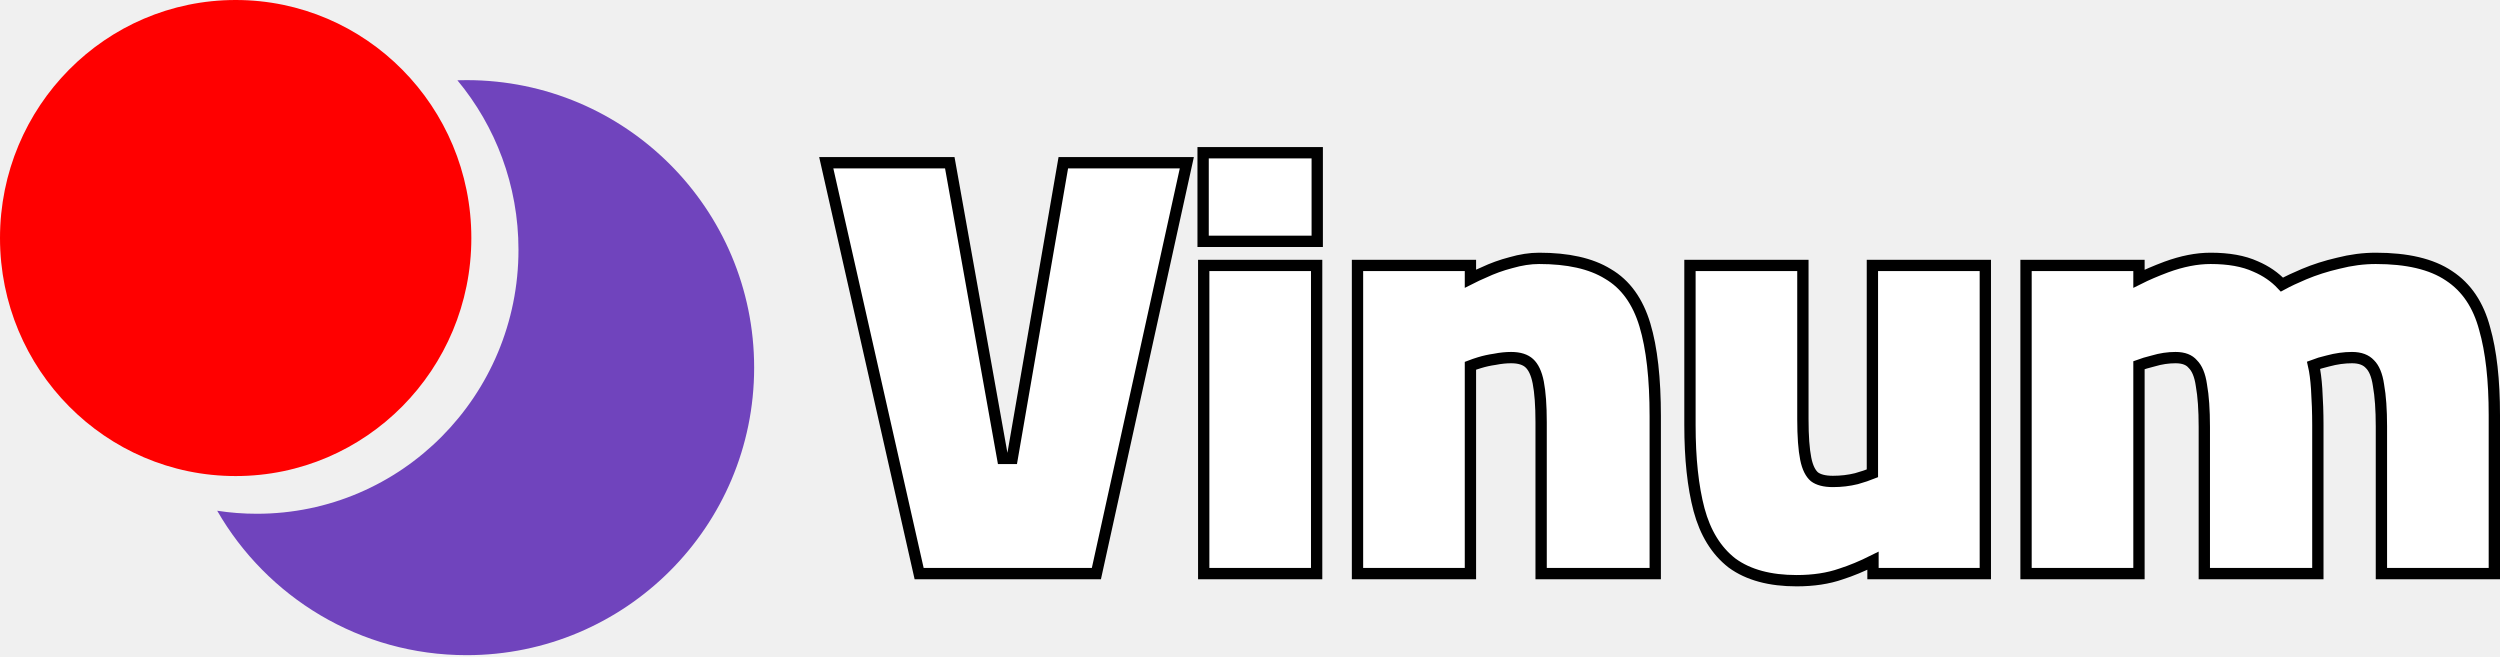
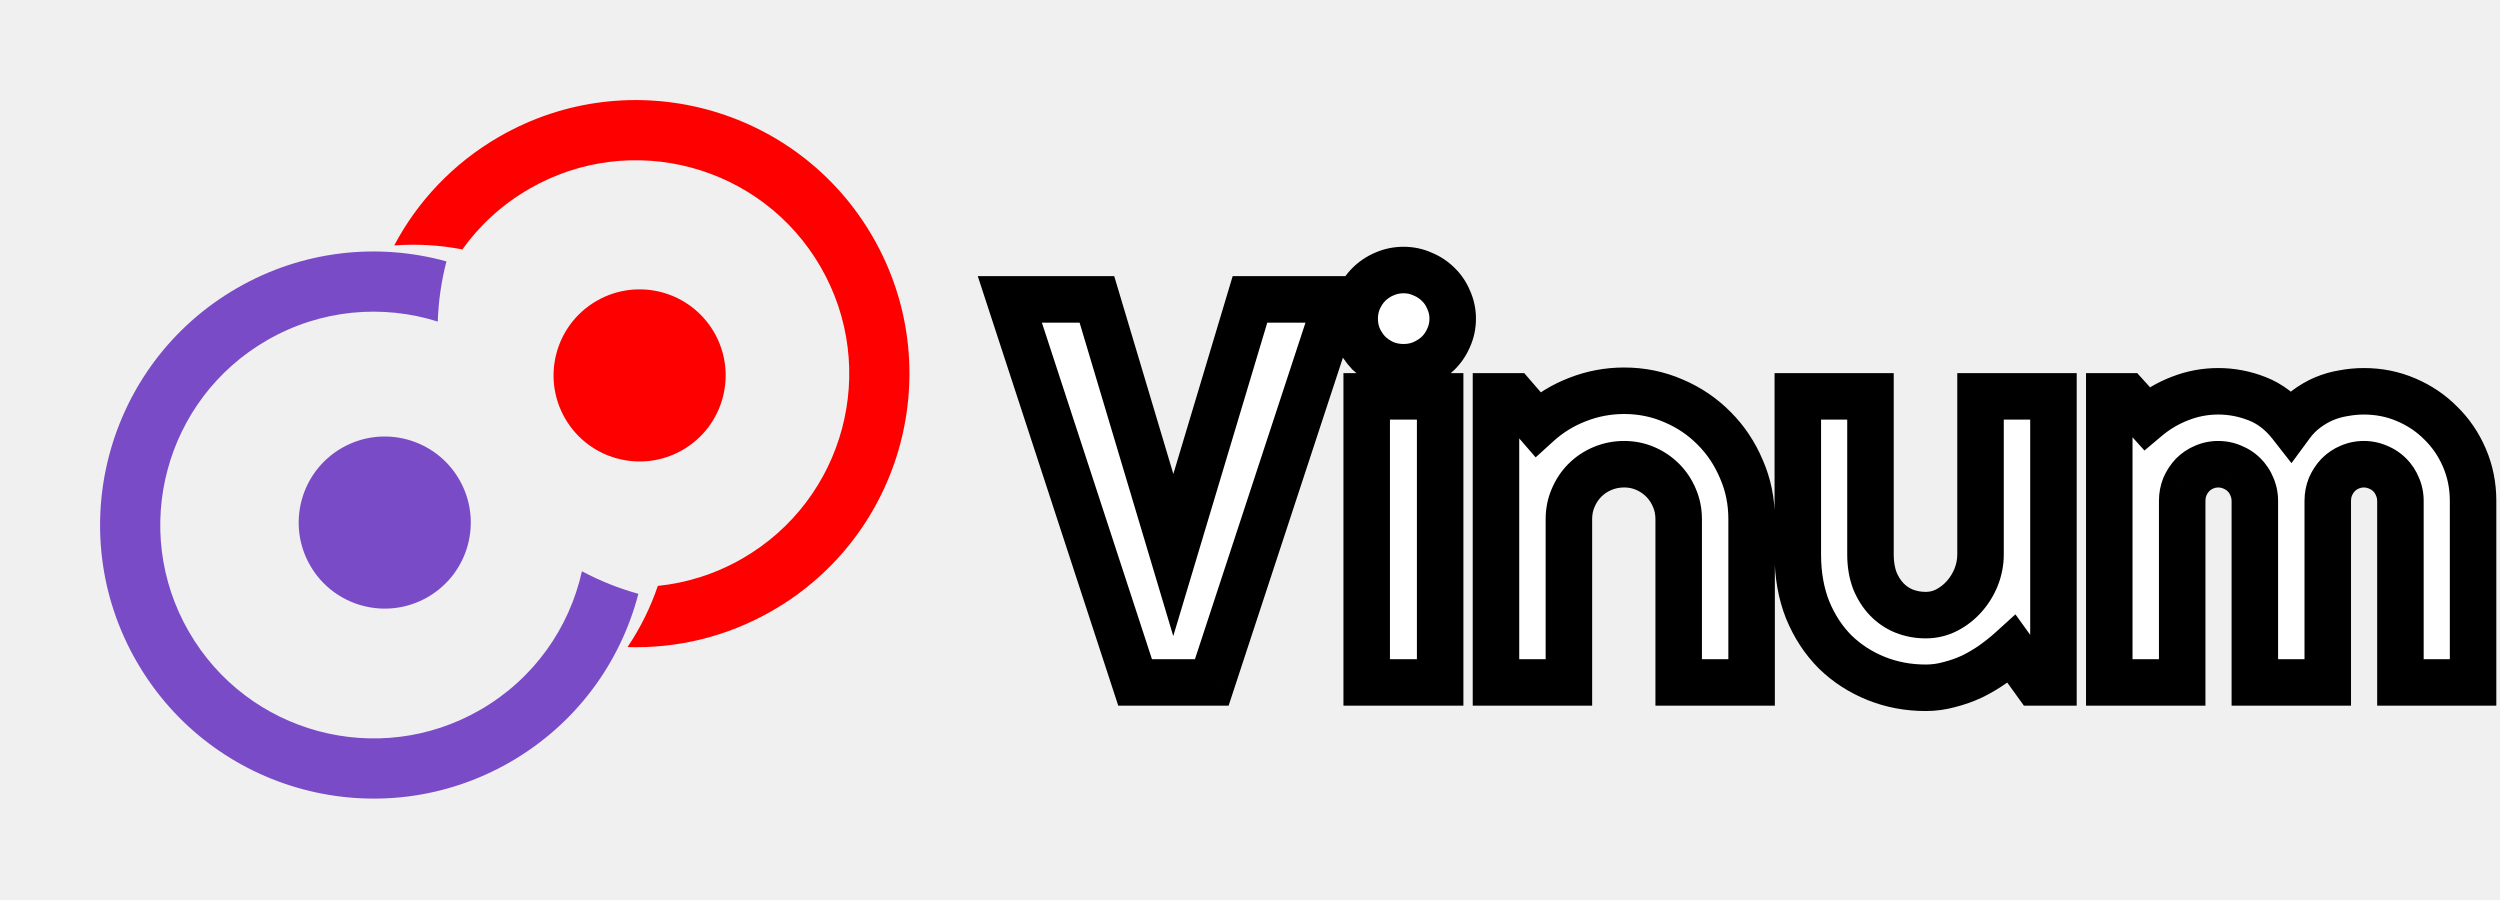
- <svg xmlns="http://www.w3.org/2000/svg" width="1326" height="348" viewBox="0 0 1326 348" fill="none">
-   <path d="M250 126.25C250 195.976 194.036 252.5 125 252.5C55.964 252.5 0 195.976 0 126.25C0 56.524 55.964 0 125 0C194.036 0 250 56.524 250 126.25Z" fill="#FF0000" />
-   <path fill-rule="evenodd" clip-rule="evenodd" d="M136.25 272.5C212.88 272.5 275 209.82 275 132.5C275 98.266 262.822 66.902 242.599 42.577C244.227 42.526 245.86 42.5 247.5 42.5C331.724 42.5 400 110.777 400 195C400 279.223 331.724 347.5 247.5 347.5C190.909 347.5 141.517 316.675 115.2 270.899C122.064 271.953 129.094 272.5 136.25 272.5Z" fill="#7044BD" />
-   <path d="M486.984 301.905L487.512 304.244H489.91H579.111H581.522L582.04 301.889L628.69 89.966L629.492 86.322H625.76H566.503H563.977L563.547 88.811L536.87 243.15H531.82L504.21 88.793L503.768 86.322H501.257H442H438.246L439.074 89.983L486.984 301.905ZM638.448 301.244V304.244H641.448H695.347H698.347V301.244V143.789V140.789H695.347H641.448H638.448V143.789V301.244ZM638.133 125.007V128.007H641.133H695.662H698.662V125.007V84V81H695.662H641.133H638.133V84V125.007ZM720.018 301.244V304.244H723.018H776.916H779.916V301.244V194.003C781.307 193.465 782.908 192.916 784.727 192.361C787.304 191.573 789.988 190.98 792.782 190.584L792.864 190.572L792.945 190.556C795.922 189.965 798.773 189.674 801.501 189.674C806.068 189.674 809.132 190.804 811.137 192.642C813.212 194.545 814.906 197.806 815.892 202.896C816.891 208.055 817.413 215.04 817.413 223.925V301.244V304.244H820.413H874.942H877.942V301.244V220.795C877.942 200.829 876.148 184.642 872.457 172.351C868.727 159.931 862.253 150.769 852.848 145.286C843.788 139.676 831.509 137.033 816.316 137.033C811.585 137.033 806.588 137.813 801.339 139.33C796.362 140.622 791.592 142.343 787.034 144.495C784.467 145.589 782.093 146.69 779.916 147.798V143.789V140.789H776.916H723.018H720.018V143.789V301.244ZM918.631 298.602L918.666 298.63L918.702 298.656C927.364 304.995 938.88 308 952.939 308C961.796 308 969.697 306.823 976.589 304.4C981.962 302.677 987.578 300.345 993.436 297.418V301.244V304.244H996.436H1050.02H1053.02V301.244V143.789V140.789H1050.02H996.121H993.121V143.789V251.062C990.84 251.986 988.018 252.931 984.634 253.893C980.697 254.866 976.544 255.358 972.166 255.358C967.528 255.358 964.397 254.401 962.38 252.886C960.394 251.189 958.742 248.189 957.771 243.367C956.778 238.435 956.254 231.464 956.254 222.36V143.789V140.789H953.254H899.355H896.355V143.789V225.49C896.355 243.179 897.943 258.169 901.183 270.396L901.187 270.409C904.469 282.577 910.233 292.066 918.631 298.602ZM1074.61 301.244V304.244H1077.61H1131.51H1134.51V301.244V193.696C1136.44 192.977 1138.92 192.23 1142.01 191.464L1142.07 191.447L1142.14 191.428C1146.08 190.255 1149.99 189.674 1153.89 189.674C1158.35 189.674 1161.18 190.944 1162.97 193.017L1163.04 193.104L1163.12 193.185C1165.21 195.252 1166.83 198.795 1167.63 204.318L1167.63 204.37L1167.64 204.422C1168.65 210.022 1169.17 217.34 1169.17 226.429V301.244V304.244H1172.17H1226.39H1229.39V301.244V225.49C1229.39 218.956 1229.17 212.524 1228.75 206.194C1228.42 201.24 1227.88 197.058 1227.11 193.711C1229.11 192.942 1231.6 192.19 1234.64 191.472L1234.69 191.461L1234.74 191.448C1239.12 190.259 1243.38 189.674 1247.5 189.674C1251.95 189.674 1254.95 190.941 1256.98 193.106L1257.01 193.146L1257.05 193.185C1259.13 195.252 1260.76 198.796 1261.56 204.318L1261.56 204.37L1261.57 204.422C1262.58 210.025 1263.1 217.24 1263.1 226.116V301.244V304.244H1266.1H1320H1323V301.244V220.169C1323 201.666 1321.31 186.344 1317.85 174.292C1314.55 161.853 1308.3 152.412 1298.97 146.3C1289.65 139.991 1276.57 137.033 1260.11 137.033C1253.55 137.033 1246.9 137.9 1240.18 139.622C1233.73 141.117 1227.7 143.042 1222.07 145.406C1217.56 147.302 1213.64 149.146 1210.33 150.941C1206.51 146.876 1201.85 143.686 1196.4 141.359C1190 138.417 1181.98 137.033 1172.49 137.033C1165.13 137.033 1157.32 138.582 1149.08 141.598L1149.07 141.602L1149.05 141.607C1143.44 143.715 1138.59 145.79 1134.51 147.836V143.789V140.789H1131.51H1077.61H1074.61V143.789V301.244Z" fill="white" stroke="black" stroke-width="6" />
+ <svg xmlns="http://www.w3.org/2000/svg" width="1828" height="658" viewBox="0 0 1828 658" fill="none">
+   <path d="M978.039 218.922L886.047 499H829.992L738.391 218.922H802.062L857.922 405.836L913.977 218.922H978.039ZM1062.22 232.984C1062.22 237.932 1061.24 242.555 1059.29 246.852C1057.47 251.148 1054.93 254.924 1051.67 258.18C1048.42 261.305 1044.58 263.844 1040.15 265.797C1035.85 267.62 1031.23 268.531 1026.28 268.531C1021.33 268.531 1016.65 267.62 1012.22 265.797C1007.92 263.844 1004.15 261.305 1000.89 258.18C997.766 254.924 995.227 251.148 993.273 246.852C991.451 242.555 990.539 237.932 990.539 232.984C990.539 228.167 991.451 223.609 993.273 219.312C995.227 214.885 997.766 211.109 1000.89 207.984C1004.15 204.729 1007.92 202.19 1012.22 200.367C1016.65 198.414 1021.33 197.438 1026.28 197.438C1031.23 197.438 1035.85 198.414 1040.15 200.367C1044.58 202.19 1048.42 204.729 1051.67 207.984C1054.93 211.109 1057.47 214.885 1059.29 219.312C1061.24 223.609 1062.22 228.167 1062.22 232.984ZM1053.04 499H999.328V289.82H1053.04V499ZM1147.18 499H1093.86V289.82H1106.75L1124.33 310.133C1132.92 302.32 1142.62 296.331 1153.43 292.164C1164.37 287.867 1175.76 285.719 1187.61 285.719C1200.37 285.719 1212.41 288.193 1223.74 293.141C1235.07 297.958 1244.97 304.664 1253.43 313.258C1261.89 321.721 1268.53 331.682 1273.35 343.141C1278.3 354.469 1280.77 366.578 1280.77 379.469V499H1227.45V379.469C1227.45 374 1226.41 368.857 1224.33 364.039C1222.24 359.091 1219.38 354.794 1215.73 351.148C1212.09 347.503 1207.86 344.638 1203.04 342.555C1198.22 340.471 1193.08 339.43 1187.61 339.43C1182.01 339.43 1176.74 340.471 1171.79 342.555C1166.84 344.638 1162.54 347.503 1158.9 351.148C1155.25 354.794 1152.39 359.091 1150.3 364.039C1148.22 368.857 1147.18 374 1147.18 379.469V499ZM1471.01 474.586C1466.71 478.492 1462.09 482.203 1457.14 485.719C1452.32 489.104 1447.24 492.099 1441.91 494.703C1436.57 497.177 1431.03 499.13 1425.3 500.562C1419.71 502.125 1413.98 502.906 1408.12 502.906C1395.23 502.906 1383.12 500.628 1371.79 496.07C1360.46 491.513 1350.5 485.068 1341.91 476.734C1333.44 468.271 1326.74 458.049 1321.79 446.07C1316.97 433.961 1314.56 420.419 1314.56 405.445V289.82H1367.69V405.445C1367.69 412.477 1368.73 418.792 1370.81 424.391C1373.03 429.859 1375.96 434.482 1379.6 438.258C1383.25 442.034 1387.48 444.898 1392.3 446.852C1397.24 448.805 1402.52 449.781 1408.12 449.781C1413.59 449.781 1418.73 448.544 1423.55 446.07C1428.49 443.466 1432.79 440.081 1436.44 435.914C1440.08 431.747 1442.95 427.06 1445.03 421.852C1447.11 416.513 1448.16 411.044 1448.16 405.445V289.82H1501.48V499H1488.59L1471.01 474.586ZM1808.31 499H1755.19V366.188C1755.19 362.542 1754.47 359.091 1753.04 355.836C1751.74 352.581 1749.85 349.716 1747.38 347.242C1744.9 344.768 1742.04 342.88 1738.78 341.578C1735.53 340.146 1732.08 339.43 1728.43 339.43C1724.78 339.43 1721.33 340.146 1718.08 341.578C1714.95 342.88 1712.15 344.768 1709.68 347.242C1707.34 349.716 1705.45 352.581 1704.02 355.836C1702.71 359.091 1702.06 362.542 1702.06 366.188V499H1648.74V366.188C1648.74 362.542 1648.03 359.091 1646.59 355.836C1645.29 352.581 1643.4 349.716 1640.93 347.242C1638.46 344.768 1635.59 342.88 1632.34 341.578C1629.08 340.146 1625.63 339.43 1621.98 339.43C1618.34 339.43 1614.89 340.146 1611.63 341.578C1608.51 342.88 1605.71 344.768 1603.23 347.242C1600.89 349.716 1599 352.581 1597.57 355.836C1596.27 359.091 1595.62 362.542 1595.62 366.188V499H1542.3V289.82H1555.19L1569.64 305.836C1577.06 299.586 1585.2 294.768 1594.05 291.383C1603.04 287.867 1612.35 286.109 1621.98 286.109C1631.75 286.109 1641.26 287.932 1650.5 291.578C1659.88 295.224 1668.08 301.539 1675.11 310.523C1678.36 306.096 1682.08 302.32 1686.24 299.195C1690.41 296.07 1694.77 293.531 1699.33 291.578C1704.02 289.625 1708.83 288.258 1713.78 287.477C1718.73 286.565 1723.61 286.109 1728.43 286.109C1739.5 286.109 1749.85 288.193 1759.48 292.359C1769.25 296.526 1777.71 302.255 1784.88 309.547C1792.17 316.708 1797.9 325.172 1802.06 334.938C1806.23 344.703 1808.31 355.12 1808.31 366.188V499Z" fill="white" />
+   <path d="M978.039 218.922L994.19 224.227L1001.52 201.922H978.039V218.922ZM886.047 499V516H898.357L902.198 504.305L886.047 499ZM829.992 499L813.834 504.285L817.666 516H829.992V499ZM738.391 218.922V201.922H714.945L722.233 224.206L738.391 218.922ZM802.062 218.922L818.351 214.054L814.725 201.922H802.062V218.922ZM857.922 405.836L841.634 410.704L857.893 465.111L874.205 410.719L857.922 405.836ZM913.977 218.922V201.922H901.327L897.693 214.039L913.977 218.922ZM961.888 213.617L869.896 493.695L902.198 504.305L994.19 224.227L961.888 213.617ZM886.047 482H829.992V516H886.047V482ZM846.15 493.715L754.548 213.637L722.233 224.206L813.834 504.285L846.15 493.715ZM738.391 235.922H802.062V201.922H738.391V235.922ZM785.774 223.79L841.634 410.704L874.21 400.968L818.351 214.054L785.774 223.79ZM874.205 410.719L930.26 223.805L897.693 214.039L841.638 400.953L874.205 410.719ZM913.977 235.922H978.039V201.922H913.977V235.922ZM1059.29 246.852L1043.81 239.817L1043.72 240.013L1043.64 240.212L1059.29 246.852ZM1051.67 258.18L1063.44 270.443L1063.57 270.323L1063.69 270.201L1051.67 258.18ZM1040.15 265.797L1046.79 281.447L1046.9 281.399L1047.01 281.35L1040.15 265.797ZM1012.22 265.797L1005.18 281.273L1005.46 281.4L1005.75 281.516L1012.22 265.797ZM1000.89 258.18L988.627 269.953L988.867 270.203L989.118 270.443L1000.89 258.18ZM993.273 246.852L977.624 253.491L977.708 253.69L977.797 253.886L993.273 246.852ZM993.273 219.312L977.72 212.451L977.671 212.562L977.624 212.673L993.273 219.312ZM1000.89 207.984L1012.91 220.005L1000.89 207.984ZM1012.22 200.367L1018.86 216.017L1018.97 215.97L1019.08 215.921L1012.22 200.367ZM1040.15 200.367L1033.11 215.843L1033.39 215.97L1033.68 216.087L1040.15 200.367ZM1051.67 207.984L1039.65 220.005L1039.77 220.128L1039.9 220.248L1051.67 207.984ZM1059.29 219.312L1043.57 225.785L1043.69 226.068L1043.81 226.347L1059.29 219.312ZM1053.04 499V516H1070.04V499H1053.04ZM999.328 499H982.328V516H999.328V499ZM999.328 289.82V272.82H982.328V289.82H999.328ZM1053.04 289.82H1070.04V272.82H1053.04V289.82ZM1045.22 232.984C1045.22 235.625 1044.71 237.836 1043.81 239.817L1074.77 253.886C1077.77 247.274 1079.22 240.239 1079.22 232.984H1045.22ZM1043.64 240.212C1042.66 242.527 1041.34 244.47 1039.65 246.159L1063.69 270.201C1068.51 265.379 1072.28 259.769 1074.94 253.491L1043.64 240.212ZM1039.9 245.916C1038.18 247.57 1036.03 249.033 1033.29 250.243L1047.01 281.35C1053.12 278.654 1058.66 275.04 1063.44 270.443L1039.9 245.916ZM1033.51 250.147C1031.44 251.026 1029.09 251.531 1026.28 251.531V285.531C1033.37 285.531 1040.27 284.213 1046.79 281.447L1033.51 250.147ZM1026.28 251.531C1023.48 251.531 1021 251.026 1018.69 250.077L1005.75 281.516C1012.3 284.213 1019.19 285.531 1026.28 285.531V251.531ZM1019.25 250.321C1016.62 249.126 1014.47 247.65 1012.66 245.916L989.118 270.443C993.822 274.96 999.219 278.562 1005.18 281.273L1019.25 250.321ZM1013.15 246.407C1011.42 244.601 1009.94 242.445 1008.75 239.817L977.797 253.886C980.509 259.852 984.111 265.248 988.627 269.953L1013.15 246.407ZM1008.92 240.212C1008.04 238.14 1007.54 235.79 1007.54 232.984H973.539C973.539 240.074 974.857 246.97 977.624 253.491L1008.92 240.212ZM1007.54 232.984C1007.54 230.373 1008.02 228.081 1008.92 225.952L977.624 212.673C974.881 219.138 973.539 225.96 973.539 232.984H1007.54ZM1008.83 226.174C1010.01 223.488 1011.41 221.509 1012.91 220.005L988.87 195.964C984.123 200.71 980.441 206.283 977.72 212.451L1008.83 226.174ZM1012.91 220.005C1014.6 218.316 1016.54 216.999 1018.86 216.017L1005.58 184.717C999.301 187.381 993.691 191.142 988.87 195.964L1012.91 220.005ZM1019.08 215.921C1021.3 214.943 1023.64 214.438 1026.28 214.438V180.438C1019.03 180.438 1012 181.885 1005.36 184.814L1019.08 215.921ZM1026.28 214.438C1028.92 214.438 1031.13 214.943 1033.11 215.843L1047.18 184.891C1040.57 181.885 1033.54 180.438 1026.28 180.438V214.438ZM1033.68 216.087C1036.11 217.09 1038.05 218.401 1039.65 220.005L1063.69 195.964C1058.79 191.058 1053.04 187.29 1046.62 184.648L1033.68 216.087ZM1039.9 220.248C1041.35 221.639 1042.59 223.406 1043.57 225.785L1075.01 212.84C1072.34 206.365 1068.51 200.58 1063.44 195.721L1039.9 220.248ZM1043.81 226.347C1044.74 228.388 1045.22 230.542 1045.22 232.984H1079.22C1079.22 225.792 1077.74 218.831 1074.77 212.278L1043.81 226.347ZM1053.04 482H999.328V516H1053.04V482ZM1016.33 499V289.82H982.328V499H1016.33ZM999.328 306.82H1053.04V272.82H999.328V306.82ZM1036.04 289.82V499H1070.04V289.82H1036.04ZM1147.18 499V516H1164.18V499H1147.18ZM1093.86 499H1076.86V516H1093.86V499ZM1093.86 289.82V272.82H1076.86V289.82H1093.86ZM1106.75 289.82L1119.6 278.696L1114.52 272.82H1106.75V289.82ZM1124.33 310.133L1111.47 321.257L1122.87 334.43L1135.76 322.712L1124.33 310.133ZM1153.43 292.164L1159.55 308.026L1159.6 308.007L1159.65 307.987L1153.43 292.164ZM1223.74 293.141L1216.94 308.719L1217.01 308.752L1217.09 308.785L1223.74 293.141ZM1253.43 313.258L1241.32 325.187L1241.36 325.233L1241.41 325.279L1253.43 313.258ZM1273.35 343.141L1257.68 349.73L1257.73 349.838L1257.77 349.945L1273.35 343.141ZM1280.77 499V516H1297.77V499H1280.77ZM1227.45 499H1210.45V516H1227.45V499ZM1224.33 364.039L1208.66 370.636L1208.69 370.711L1208.72 370.787L1224.33 364.039ZM1203.04 342.555L1209.79 326.951L1203.04 342.555ZM1171.79 342.555L1165.19 326.887L1171.79 342.555ZM1150.3 364.039L1165.91 370.787L1165.94 370.711L1165.97 370.636L1150.3 364.039ZM1147.18 482H1093.86V516H1147.18V482ZM1110.86 499V289.82H1076.86V499H1110.86ZM1093.86 306.82H1106.75V272.82H1093.86V306.82ZM1093.9 300.945L1111.47 321.257L1137.18 299.008L1119.6 278.696L1093.9 300.945ZM1135.76 322.712C1142.81 316.309 1150.7 311.435 1159.55 308.026L1147.31 276.302C1134.54 281.227 1123.04 288.331 1112.89 297.554L1135.76 322.712ZM1159.65 307.987C1168.59 304.474 1177.87 302.719 1187.61 302.719V268.719C1173.65 268.719 1160.15 271.26 1147.21 276.341L1159.65 307.987ZM1187.61 302.719C1198.11 302.719 1207.83 304.739 1216.94 308.719L1230.55 277.562C1217 271.646 1202.63 268.719 1187.61 268.719V302.719ZM1217.09 308.785C1226.42 312.751 1234.45 318.209 1241.32 325.187L1265.54 301.329C1255.49 291.119 1243.73 283.166 1230.4 277.497L1217.09 308.785ZM1241.41 325.279C1248.26 332.125 1253.68 340.222 1257.68 349.73L1289.02 336.552C1283.38 323.143 1275.53 311.318 1265.45 301.237L1241.41 325.279ZM1257.77 349.945C1261.74 359.035 1263.77 368.818 1263.77 379.469H1297.77C1297.77 364.339 1294.86 349.902 1288.93 336.336L1257.77 349.945ZM1263.77 379.469V499H1297.77V379.469H1263.77ZM1280.77 482H1227.45V516H1280.77V482ZM1244.45 499V379.469H1210.45V499H1244.45ZM1244.45 379.469C1244.45 371.778 1242.97 364.329 1239.93 357.292L1208.72 370.787C1209.85 373.385 1210.45 376.222 1210.45 379.469H1244.45ZM1240 357.442C1237.1 350.552 1233.02 344.392 1227.76 339.128L1203.71 363.169C1205.74 365.196 1207.39 367.63 1208.66 370.636L1240 357.442ZM1227.76 339.128C1222.57 333.938 1216.54 329.87 1209.79 326.951L1196.29 358.158C1199.18 359.406 1201.61 361.067 1203.71 363.169L1227.76 339.128ZM1209.79 326.951C1202.75 323.908 1195.3 322.43 1187.61 322.43V356.43C1190.86 356.43 1193.69 357.035 1196.29 358.158L1209.79 326.951ZM1187.61 322.43C1179.84 322.43 1172.32 323.887 1165.19 326.887L1178.39 358.222C1181.16 357.056 1184.18 356.43 1187.61 356.43V322.43ZM1165.19 326.887C1158.3 329.788 1152.14 333.863 1146.88 339.128L1170.92 363.169C1172.95 361.142 1175.38 359.488 1178.39 358.222L1165.19 326.887ZM1146.88 339.128C1141.61 344.392 1137.54 350.552 1134.64 357.442L1165.97 370.636C1167.24 367.63 1168.89 365.196 1170.92 363.169L1146.88 339.128ZM1134.7 357.292C1131.66 364.329 1130.18 371.778 1130.18 379.469H1164.18C1164.18 376.222 1164.78 373.385 1165.91 370.787L1134.7 357.292ZM1130.18 379.469V499H1164.18V379.469H1130.18ZM1471.01 474.586L1484.8 464.653L1473.67 449.19L1459.57 462.007L1471.01 474.586ZM1457.14 485.719L1466.91 499.628L1466.95 499.603L1466.99 499.577L1457.14 485.719ZM1441.91 494.703L1449.05 510.127L1449.21 510.056L1449.36 509.982L1441.91 494.703ZM1425.3 500.562L1421.18 484.07L1420.96 484.126L1420.74 484.188L1425.3 500.562ZM1341.91 476.734L1329.89 488.755L1329.98 488.848L1330.07 488.939L1341.91 476.734ZM1321.79 446.07L1305.99 452.355L1306.03 452.458L1306.08 452.56L1321.79 446.07ZM1314.56 289.82V272.82H1297.56V289.82H1314.56ZM1367.69 289.82H1384.69V272.82H1367.69V289.82ZM1370.81 424.391L1354.88 430.319L1354.96 430.545L1355.05 430.769L1370.81 424.391ZM1379.6 438.258L1391.83 426.45L1379.6 438.258ZM1392.3 446.852L1385.91 462.606L1385.98 462.635L1386.06 462.664L1392.3 446.852ZM1423.55 446.07L1431.31 461.193L1431.39 461.154L1431.46 461.114L1423.55 446.07ZM1436.44 435.914L1423.64 424.719L1436.44 435.914ZM1445.03 421.852L1460.82 428.165L1460.84 428.099L1460.87 428.032L1445.03 421.852ZM1448.16 289.82V272.82H1431.16V289.82H1448.16ZM1501.48 289.82H1518.48V272.82H1501.48V289.82ZM1501.48 499V516H1518.48V499H1501.48ZM1488.59 499L1474.79 508.933L1479.88 516H1488.59V499ZM1459.57 462.007C1455.8 465.435 1451.71 468.722 1447.29 471.861L1466.99 499.577C1472.46 495.685 1477.62 491.549 1482.44 487.165L1459.57 462.007ZM1447.37 471.809C1443.29 474.673 1438.99 477.211 1434.45 479.424L1449.36 509.982C1455.5 506.987 1461.35 503.535 1466.91 499.628L1447.37 471.809ZM1434.76 479.279C1430.4 481.301 1425.87 482.897 1421.18 484.07L1429.43 517.055C1436.19 515.364 1442.74 513.054 1449.05 510.127L1434.76 479.279ZM1420.74 484.188C1416.64 485.332 1412.44 485.906 1408.12 485.906V519.906C1415.51 519.906 1422.78 518.918 1429.87 516.937L1420.74 484.188ZM1408.12 485.906C1397.28 485.906 1387.33 484 1378.13 480.299L1365.44 511.842C1378.9 517.255 1393.18 519.906 1408.12 519.906V485.906ZM1378.13 480.299C1368.81 476.547 1360.72 471.299 1353.74 464.53L1330.07 488.939C1340.28 498.837 1352.11 506.479 1365.44 511.842L1378.13 480.299ZM1353.93 464.714C1347.17 457.96 1341.67 449.664 1337.5 439.58L1306.08 452.56C1311.81 466.435 1319.71 478.582 1329.89 488.755L1353.93 464.714ZM1337.58 439.786C1333.67 429.951 1331.56 418.584 1331.56 405.445H1297.56C1297.56 422.254 1300.27 437.971 1305.99 452.355L1337.58 439.786ZM1331.56 405.445V289.82H1297.56V405.445H1331.56ZM1314.56 306.82H1367.69V272.82H1314.56V306.82ZM1350.69 289.82V405.445H1384.69V289.82H1350.69ZM1350.69 405.445C1350.69 414.15 1351.98 422.52 1354.88 430.319L1386.75 418.462C1385.48 415.063 1384.69 410.803 1384.69 405.445H1350.69ZM1355.05 430.769C1357.98 438.007 1362.04 444.54 1367.37 450.066L1391.83 426.45C1389.88 424.423 1388.07 421.711 1386.57 418.012L1355.05 430.769ZM1367.37 450.066C1372.65 455.534 1378.87 459.751 1385.91 462.606L1398.68 431.097C1396.09 430.045 1393.84 428.533 1391.83 426.45L1367.37 450.066ZM1386.06 462.664C1393.09 465.443 1400.5 466.781 1408.12 466.781V432.781C1404.54 432.781 1401.4 432.167 1398.54 431.039L1386.06 462.664ZM1408.12 466.781C1416.26 466.781 1424.07 464.913 1431.31 461.193L1415.78 430.948C1413.39 432.175 1410.91 432.781 1408.12 432.781V466.781ZM1431.46 461.114C1438.24 457.547 1444.2 452.863 1449.23 447.109L1423.64 424.719C1421.39 427.299 1418.75 429.385 1415.63 431.027L1431.46 461.114ZM1449.23 447.109C1454.16 441.476 1458.03 435.134 1460.82 428.165L1429.25 415.538C1427.87 418.986 1426.01 422.018 1423.64 424.719L1449.23 447.109ZM1460.87 428.032C1463.7 420.771 1465.16 413.209 1465.16 405.445H1431.16C1431.16 408.88 1430.53 412.255 1429.19 415.671L1460.87 428.032ZM1465.16 405.445V289.82H1431.16V405.445H1465.16ZM1448.16 306.82H1501.48V272.82H1448.16V306.82ZM1484.48 289.82V499H1518.48V289.82H1484.48ZM1501.48 482H1488.59V516H1501.48V482ZM1502.38 489.067L1484.8 464.653L1457.21 484.519L1474.79 508.933L1502.38 489.067ZM1808.31 499V516H1825.31V499H1808.31ZM1755.19 499H1738.19V516H1755.19V499ZM1753.04 355.836L1737.25 362.15L1737.36 362.418L1737.48 362.682L1753.04 355.836ZM1738.78 341.578L1731.93 357.138L1732.2 357.255L1732.47 357.362L1738.78 341.578ZM1718.08 341.578L1724.62 357.27L1724.77 357.206L1724.92 357.138L1718.08 341.578ZM1709.68 347.242L1697.66 335.221L1697.5 335.384L1697.34 335.551L1709.68 347.242ZM1704.02 355.836L1688.46 348.989L1688.34 349.254L1688.23 349.522L1704.02 355.836ZM1702.06 499V516H1719.06V499H1702.06ZM1648.74 499H1631.74V516H1648.74V499ZM1646.59 355.836L1630.81 362.15L1630.92 362.418L1631.03 362.682L1646.59 355.836ZM1632.34 341.578L1625.49 357.138L1625.75 357.255L1626.02 357.362L1632.34 341.578ZM1611.63 341.578L1618.17 357.27L1618.33 357.206L1618.48 357.138L1611.63 341.578ZM1603.23 347.242L1591.21 335.221L1591.05 335.384L1590.89 335.551L1603.23 347.242ZM1597.57 355.836L1582.01 348.989L1581.89 349.254L1581.79 349.522L1597.57 355.836ZM1595.62 499V516H1612.62V499H1595.62ZM1542.3 499H1525.3V516H1542.3V499ZM1542.3 289.82V272.82H1525.3V289.82H1542.3ZM1555.19 289.82L1567.81 278.431L1562.74 272.82H1555.19V289.82ZM1569.64 305.836L1557.02 317.225L1568.03 329.421L1580.59 318.839L1569.64 305.836ZM1594.05 291.383L1600.13 307.262L1600.19 307.238L1600.25 307.214L1594.05 291.383ZM1650.5 291.578L1644.26 307.393L1644.3 307.408L1644.34 307.422L1650.5 291.578ZM1675.11 310.523L1661.72 321.001L1675.53 338.647L1688.81 320.594L1675.11 310.523ZM1699.33 291.578L1692.79 275.886L1692.71 275.919L1692.63 275.953L1699.33 291.578ZM1713.78 287.477L1716.43 304.269L1716.65 304.235L1716.86 304.195L1713.78 287.477ZM1759.48 292.359L1752.74 307.963L1752.77 307.979L1752.81 307.996L1759.48 292.359ZM1784.88 309.547L1772.75 321.459L1772.85 321.568L1772.96 321.675L1784.88 309.547ZM1808.31 482H1755.19V516H1808.31V482ZM1772.19 499V366.188H1738.19V499H1772.19ZM1772.19 366.188C1772.19 360.245 1771.01 354.457 1768.6 348.989L1737.48 362.682C1737.94 363.725 1738.19 364.838 1738.19 366.188H1772.19ZM1768.82 349.522C1766.67 344.134 1763.5 339.327 1759.4 335.221L1735.35 359.263C1736.2 360.106 1736.81 361.027 1737.25 362.15L1768.82 349.522ZM1759.4 335.221C1755.29 331.116 1750.48 327.949 1745.09 325.794L1732.47 357.362C1733.59 357.811 1734.51 358.42 1735.35 359.263L1759.4 335.221ZM1745.63 326.018C1740.16 323.612 1734.37 322.43 1728.43 322.43V356.43C1729.78 356.43 1730.89 356.68 1731.93 357.138L1745.63 326.018ZM1728.43 322.43C1722.49 322.43 1716.7 323.612 1711.23 326.018L1724.92 357.138C1725.97 356.68 1727.08 356.43 1728.43 356.43V322.43ZM1711.54 325.886C1706.3 328.071 1701.65 331.231 1697.66 335.221L1721.7 359.263C1722.66 358.306 1723.61 357.69 1724.62 357.27L1711.54 325.886ZM1697.34 335.551C1693.59 339.504 1690.64 344.025 1688.46 348.989L1719.58 362.682C1720.26 361.136 1721.08 359.929 1722.02 358.934L1697.34 335.551ZM1688.23 349.522C1686.09 354.865 1685.06 360.467 1685.06 366.188H1719.06C1719.06 364.617 1719.33 363.317 1719.8 362.15L1688.23 349.522ZM1685.06 366.188V499H1719.06V366.188H1685.06ZM1702.06 482H1648.74V516H1702.06V482ZM1665.74 499V366.188H1631.74V499H1665.74ZM1665.74 366.188C1665.74 360.245 1664.56 354.457 1662.15 348.989L1631.03 362.682C1631.49 363.725 1631.74 364.838 1631.74 366.188H1665.74ZM1662.38 349.522C1660.22 344.134 1657.06 339.327 1652.95 335.221L1628.91 359.263C1629.75 360.106 1630.36 361.027 1630.81 362.15L1662.38 349.522ZM1652.95 335.221C1648.85 331.116 1644.04 327.949 1638.65 325.794L1626.02 357.362C1627.14 357.811 1628.07 358.42 1628.91 359.263L1652.95 335.221ZM1639.18 326.018C1633.71 323.612 1627.93 322.43 1621.98 322.43V356.43C1623.33 356.43 1624.45 356.68 1625.49 357.138L1639.18 326.018ZM1621.98 322.43C1616.04 322.43 1610.25 323.612 1604.79 326.018L1618.48 357.138C1619.52 356.68 1620.63 356.43 1621.98 356.43V322.43ZM1605.09 325.886C1599.85 328.071 1595.2 331.231 1591.21 335.221L1615.26 359.263C1616.21 358.306 1617.16 357.69 1618.17 357.27L1605.09 325.886ZM1590.89 335.551C1587.15 339.504 1584.19 344.025 1582.01 348.989L1613.13 362.682C1613.81 361.136 1614.63 359.929 1615.58 358.934L1590.89 335.551ZM1581.79 349.522C1579.65 354.865 1578.62 360.467 1578.62 366.188H1612.62C1612.62 364.617 1612.89 363.317 1613.35 362.15L1581.79 349.522ZM1578.62 366.188V499H1612.62V366.188H1578.62ZM1595.62 482H1542.3V516H1595.62V482ZM1559.3 499V289.82H1525.3V499H1559.3ZM1542.3 306.82H1555.19V272.82H1542.3V306.82ZM1542.57 301.21L1557.02 317.225L1582.26 294.447L1567.81 278.431L1542.57 301.21ZM1580.59 318.839C1586.59 313.785 1593.09 309.952 1600.13 307.262L1587.98 275.504C1577.31 279.584 1567.53 285.387 1558.69 292.832L1580.59 318.839ZM1600.25 307.214C1607.26 304.47 1614.47 303.109 1621.98 303.109V269.109C1610.23 269.109 1598.82 271.265 1587.86 275.552L1600.25 307.214ZM1621.98 303.109C1629.58 303.109 1636.97 304.516 1644.26 307.393L1656.74 275.763C1645.54 271.349 1633.92 269.109 1621.98 269.109V303.109ZM1644.34 307.422C1650.5 309.818 1656.32 314.093 1661.72 321.001L1688.5 300.046C1679.84 288.986 1669.25 280.629 1656.66 275.734L1644.34 307.422ZM1688.81 320.594C1691.13 317.434 1693.68 314.868 1696.44 312.795L1676.04 285.595C1670.47 289.773 1665.6 294.758 1661.41 300.453L1688.81 320.594ZM1696.44 312.795C1699.58 310.442 1702.77 308.597 1706.02 307.204L1692.63 275.953C1686.77 278.465 1681.24 281.699 1676.04 285.595L1696.44 312.795ZM1705.87 307.27C1709.32 305.83 1712.84 304.836 1716.43 304.269L1711.13 270.685C1704.83 271.68 1698.71 273.42 1692.79 275.886L1705.87 307.27ZM1716.86 304.195C1720.84 303.463 1724.69 303.109 1728.43 303.109V269.109C1722.53 269.109 1716.62 269.668 1710.7 270.758L1716.86 304.195ZM1728.43 303.109C1737.3 303.109 1745.35 304.767 1752.74 307.963L1766.23 276.756C1754.35 271.618 1741.69 269.109 1728.43 269.109V303.109ZM1752.81 307.996C1760.61 311.324 1767.2 315.815 1772.75 321.459L1797 297.635C1788.22 288.695 1777.89 281.728 1766.16 276.723L1752.81 307.996ZM1772.96 321.675C1778.61 327.218 1783.1 333.807 1786.43 341.609L1817.7 328.266C1812.69 316.536 1805.73 306.198 1796.79 297.418L1772.96 321.675ZM1786.43 341.609C1789.65 349.176 1791.31 357.314 1791.31 366.188H1825.31C1825.31 352.926 1822.8 340.23 1817.7 328.266L1786.43 341.609ZM1791.31 366.188V499H1825.31V366.188H1791.31Z" fill="black" />
+   <path fill-rule="evenodd" clip-rule="evenodd" d="M425.503 417.698C416.354 458.887 390.625 496.252 351.205 519.011C276.591 562.089 181.183 536.525 138.105 461.911C95.027 387.297 120.591 291.889 195.205 248.811C234.625 226.052 279.849 222.453 320.094 235.124C320.576 220.234 322.719 205.474 326.446 191.128C276.616 177.369 221.511 182.816 173.205 210.706C77.547 265.935 44.772 388.253 100 483.911C155.228 579.57 277.547 612.345 373.205 557.116C421.511 529.227 453.782 484.228 466.781 434.194C452.493 430.249 438.639 424.725 425.503 417.698Z" fill="#7A4BC6" />
+   <path fill-rule="evenodd" clip-rule="evenodd" d="M600.054 195.205C643.132 269.819 617.567 365.227 542.954 408.305C523.302 419.651 502.207 426.235 481.007 428.416C475.662 444.159 468.235 459.218 458.848 473.139C494.804 474.272 531.508 465.72 564.954 446.41C660.612 391.182 693.387 268.864 638.159 173.205C582.93 77.546 460.612 44.772 364.954 100C331.179 119.5 305.243 147.363 288.253 179.464C304.999 178.205 321.759 179.215 338.08 182.37C350.632 164.816 367.047 149.598 386.954 138.105C461.567 95.027 556.975 120.591 600.054 195.205Z" fill="#FF0000" />
+   <circle cx="281.319" cy="382.1" r="62.917" transform="rotate(-30 281.319 382.1)" fill="#7A4BC6" />
+   <circle cx="467.682" cy="274.504" r="62.917" transform="rotate(-30 467.682 274.504)" fill="#FF0000" />
</svg>
